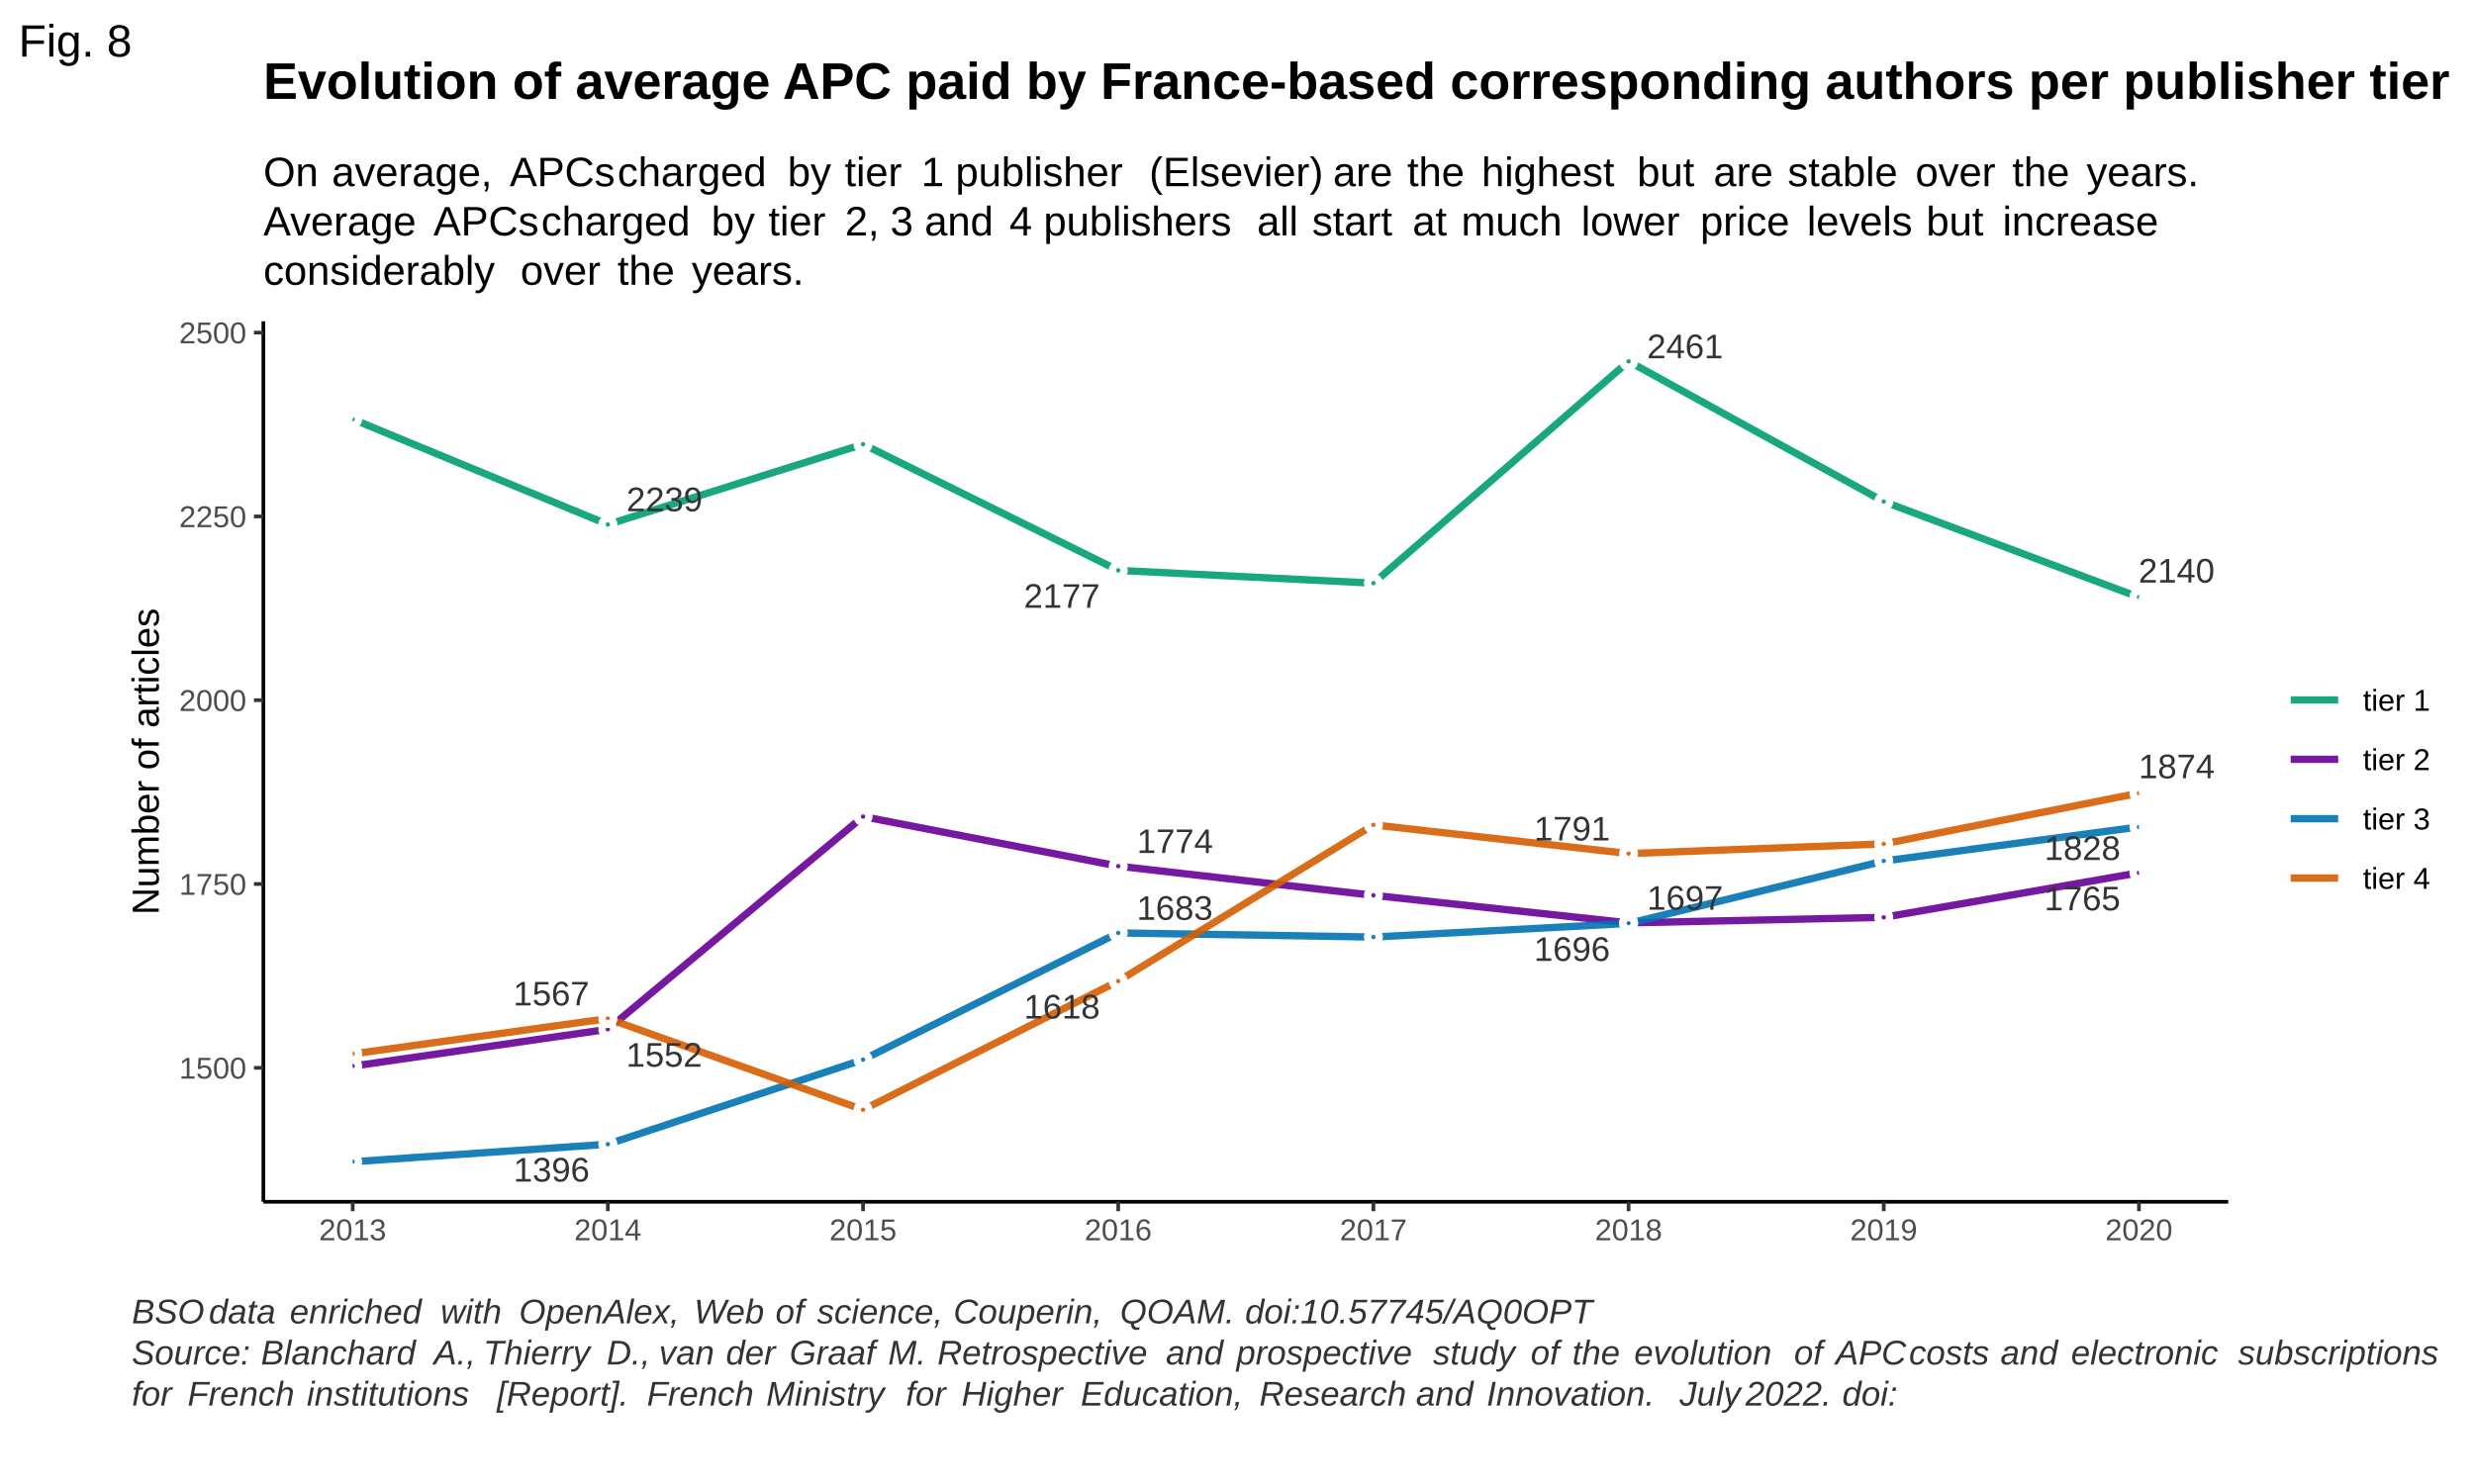
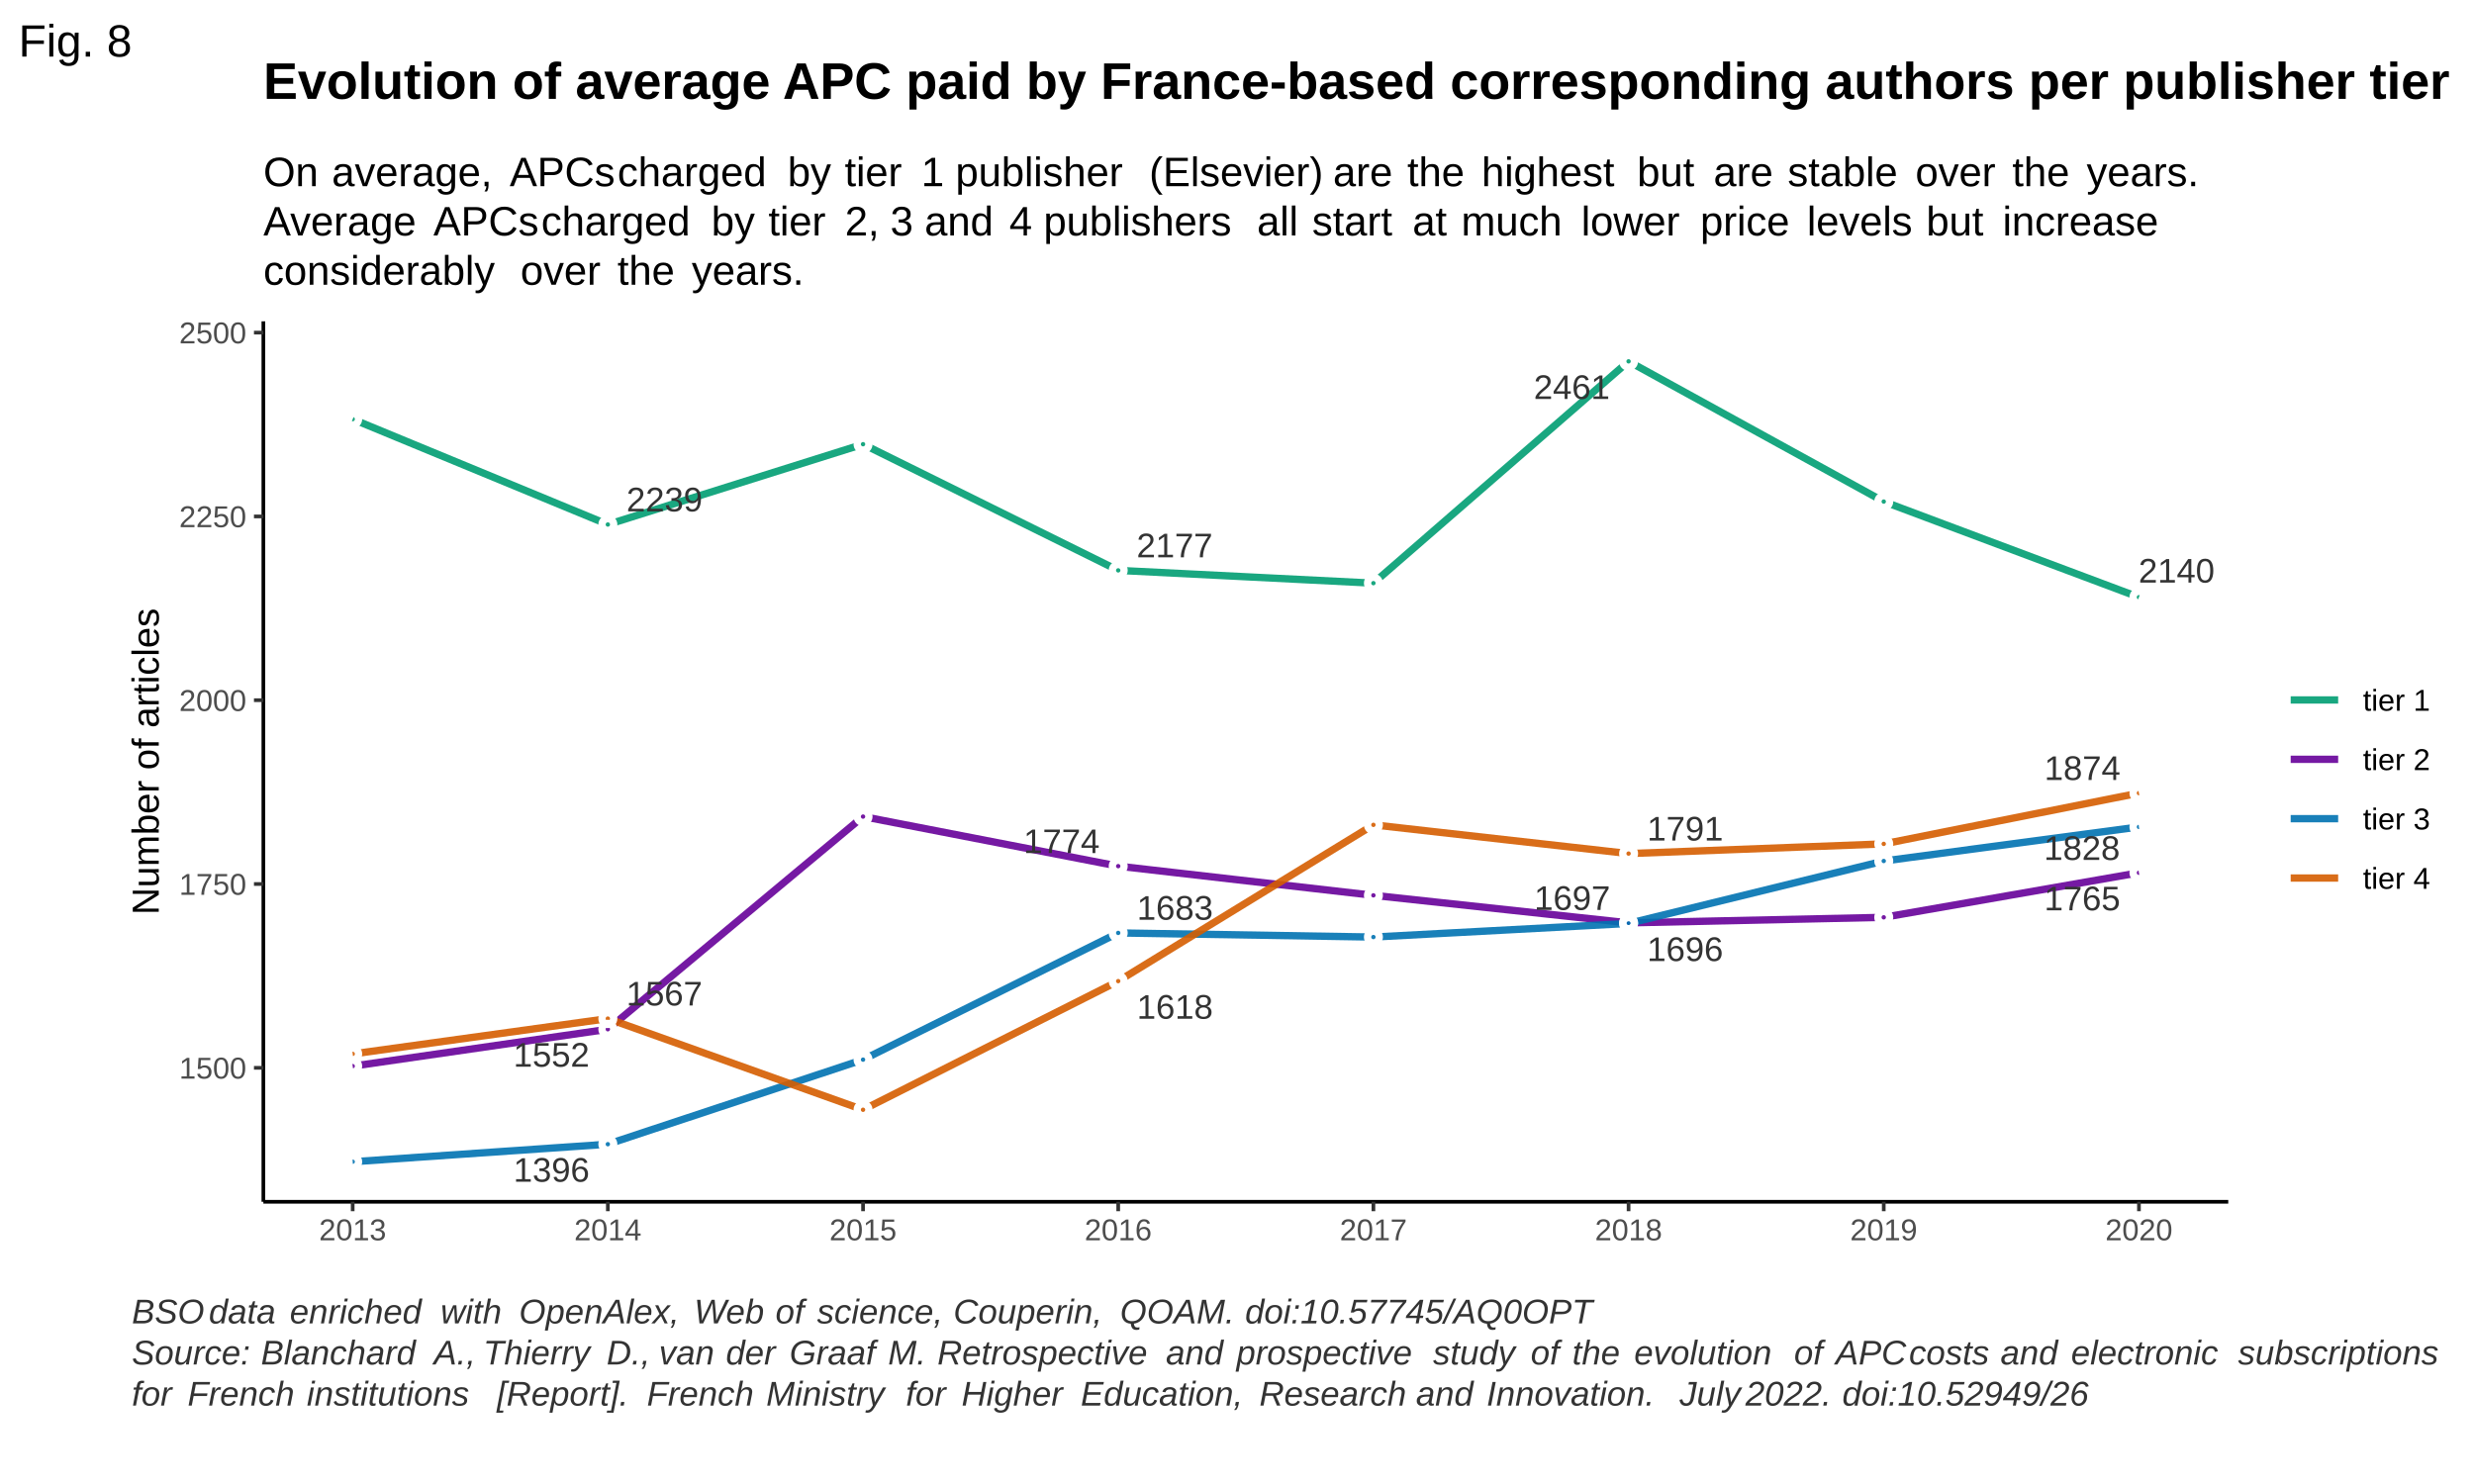
<svg xmlns="http://www.w3.org/2000/svg" class="svglite" width="720.00pt" height="432.00pt" viewBox="0 0 720.00 432.00">
  <defs>
    <style type="text/css">
    .svglite line, .svglite polyline, .svglite polygon, .svglite path, .svglite rect, .svglite circle {
      fill: none;
      stroke: #000000;
      stroke-linecap: round;
      stroke-linejoin: round;
      stroke-miterlimit: 10.00;
    }
    .svglite text {
      white-space: pre;
    }
  </style>
  </defs>
  <rect width="100%" height="100%" style="stroke: none; fill: #FFFFFF;" />
  <defs>
    <clipPath id="cpMC4wMHw3MjAuMDB8MC4wMHw0MzIuMDA=">
      <rect x="0.00" y="0.00" width="720.00" height="432.00" />
    </clipPath>
  </defs>
  <g clip-path="url(#cpMC4wMHw3MjAuMDB8MC4wMHw0MzIuMDA=)">
    <rect x="0" y="0.00" width="720.00" height="432.00" style="stroke-width: 1.07; stroke: #FFFFFF; fill: #FFFFFF;" />
  </g>
  <defs>
    <clipPath id="cpNzYuNjV8NjQ4LjQ4fDkzLjU0fDM0OS44NA==">
      <rect x="76.65" y="93.54" width="571.83" height="256.30" />
    </clipPath>
  </defs>
  <g clip-path="url(#cpNzYuNjV8NjQ4LjQ4fDkzLjU0fDM0OS44NA==)">
    <rect x="76.65" y="93.54" width="571.83" height="256.30" style="stroke-width: 1.07; stroke: none; fill: #FFFFFF;" />
    <polyline points="102.64,122.01 176.90,152.69 251.17,129.31 325.43,166.04 399.70,169.76 473.96,105.19 548.22,146.01 622.49,173.86 " style="stroke-width: 2.13; stroke: #009E73; stroke-opacity: 0.90; stroke-linecap: butt;" />
    <polyline points="102.64,310.36 176.90,299.62 251.17,237.71 325.43,252.14 399.70,260.64 473.96,268.65 548.22,267.04 622.49,254.06 " style="stroke-width: 2.13; stroke: #660099; stroke-opacity: 0.90; stroke-linecap: butt;" />
    <polyline points="102.64,338.19 176.90,333.08 251.17,308.47 325.43,271.58 399.70,272.78 473.96,268.82 548.22,250.64 622.49,240.72 " style="stroke-width: 2.13; stroke: #0072B2; stroke-opacity: 0.90; stroke-linecap: butt;" />
    <polyline points="102.64,306.80 176.90,296.52 251.17,323.06 325.43,285.61 399.70,240.12 473.96,248.48 548.22,245.66 622.49,230.87 " style="stroke-width: 2.13; stroke: #D55E00; stroke-opacity: 0.90; stroke-linecap: butt;" />
    <circle cx="102.64" cy="122.01" r="1.70" style="stroke-width: 2.13; stroke: #FFFFFF;" />
    <circle cx="102.64" cy="310.36" r="1.70" style="stroke-width: 2.13; stroke: #FFFFFF;" />
    <circle cx="102.64" cy="338.19" r="1.70" style="stroke-width: 2.13; stroke: #FFFFFF;" />
    <circle cx="102.64" cy="306.80" r="1.70" style="stroke-width: 2.13; stroke: #FFFFFF;" />
    <circle cx="176.90" cy="152.69" r="1.70" style="stroke-width: 2.13; stroke: #FFFFFF;" />
    <circle cx="176.90" cy="299.62" r="1.70" style="stroke-width: 2.13; stroke: #FFFFFF;" />
    <circle cx="176.90" cy="333.08" r="1.70" style="stroke-width: 2.13; stroke: #FFFFFF;" />
    <circle cx="176.90" cy="296.52" r="1.70" style="stroke-width: 2.13; stroke: #FFFFFF;" />
    <circle cx="251.17" cy="129.31" r="1.70" style="stroke-width: 2.13; stroke: #FFFFFF;" />
    <circle cx="251.17" cy="237.71" r="1.70" style="stroke-width: 2.13; stroke: #FFFFFF;" />
    <circle cx="251.17" cy="308.47" r="1.70" style="stroke-width: 2.13; stroke: #FFFFFF;" />
    <circle cx="251.17" cy="323.06" r="1.70" style="stroke-width: 2.13; stroke: #FFFFFF;" />
    <circle cx="325.43" cy="166.04" r="1.70" style="stroke-width: 2.13; stroke: #FFFFFF;" />
    <circle cx="325.43" cy="252.14" r="1.70" style="stroke-width: 2.13; stroke: #FFFFFF;" />
    <circle cx="325.43" cy="271.58" r="1.70" style="stroke-width: 2.13; stroke: #FFFFFF;" />
    <circle cx="325.43" cy="285.61" r="1.70" style="stroke-width: 2.13; stroke: #FFFFFF;" />
    <circle cx="399.70" cy="169.76" r="1.70" style="stroke-width: 2.13; stroke: #FFFFFF;" />
    <circle cx="399.70" cy="260.64" r="1.70" style="stroke-width: 2.13; stroke: #FFFFFF;" />
    <circle cx="399.70" cy="272.78" r="1.70" style="stroke-width: 2.13; stroke: #FFFFFF;" />
    <circle cx="399.70" cy="240.12" r="1.70" style="stroke-width: 2.13; stroke: #FFFFFF;" />
    <circle cx="473.96" cy="105.19" r="1.70" style="stroke-width: 2.13; stroke: #FFFFFF;" />
    <circle cx="473.96" cy="268.65" r="1.70" style="stroke-width: 2.13; stroke: #FFFFFF;" />
    <circle cx="473.96" cy="268.82" r="1.70" style="stroke-width: 2.13; stroke: #FFFFFF;" />
    <circle cx="473.96" cy="248.48" r="1.70" style="stroke-width: 2.13; stroke: #FFFFFF;" />
    <circle cx="548.22" cy="146.01" r="1.70" style="stroke-width: 2.13; stroke: #FFFFFF;" />
    <circle cx="548.22" cy="267.04" r="1.70" style="stroke-width: 2.13; stroke: #FFFFFF;" />
    <circle cx="548.22" cy="250.64" r="1.70" style="stroke-width: 2.13; stroke: #FFFFFF;" />
    <circle cx="548.22" cy="245.66" r="1.70" style="stroke-width: 2.13; stroke: #FFFFFF;" />
    <circle cx="622.49" cy="173.86" r="1.70" style="stroke-width: 2.13; stroke: #FFFFFF;" />
    <circle cx="622.49" cy="254.06" r="1.70" style="stroke-width: 2.13; stroke: #FFFFFF;" />
    <circle cx="622.49" cy="240.72" r="1.70" style="stroke-width: 2.13; stroke: #FFFFFF;" />
    <circle cx="622.49" cy="230.87" r="1.70" style="stroke-width: 2.13; stroke: #FFFFFF;" />
-     <text x="193.39" y="148.83" text-anchor="middle" style="font-size: 9.96px;fill: #333333; font-family: &quot;Arial&quot;;" textLength="22.78px" lengthAdjust="spacingAndGlyphs">2239</text>
-     <text x="193.29" y="310.52" text-anchor="middle" style="font-size: 9.96px;fill: #333333; font-family: &quot;Arial&quot;;" textLength="22.78px" lengthAdjust="spacingAndGlyphs">1552</text>
-     <text x="160.52" y="343.96" text-anchor="middle" style="font-size: 9.96px;fill: #333333; font-family: &quot;Arial&quot;;" textLength="22.78px" lengthAdjust="spacingAndGlyphs">1396</text>
-     <text x="160.45" y="292.69" text-anchor="middle" style="font-size: 9.96px;fill: #333333; font-family: &quot;Arial&quot;;" textLength="22.78px" lengthAdjust="spacingAndGlyphs">1567</text>
-     <text x="309.04" y="176.93" text-anchor="middle" style="font-size: 9.96px;fill: #333333; font-family: &quot;Arial&quot;;" textLength="22.78px" lengthAdjust="spacingAndGlyphs">2177</text>
-     <text x="341.96" y="248.32" text-anchor="middle" style="font-size: 9.96px;fill: #333333; font-family: &quot;Arial&quot;;" textLength="22.78px" lengthAdjust="spacingAndGlyphs">1774</text>
-     <text x="341.89" y="267.77" text-anchor="middle" style="font-size: 9.96px;fill: #333333; font-family: &quot;Arial&quot;;" textLength="22.78px" lengthAdjust="spacingAndGlyphs">1683</text>
-     <text x="309.05" y="296.50" text-anchor="middle" style="font-size: 9.96px;fill: #333333; font-family: &quot;Arial&quot;;" textLength="22.78px" lengthAdjust="spacingAndGlyphs">1618</text>
-     <text x="490.41" y="104.29" text-anchor="middle" style="font-size: 9.96px;fill: #333333; font-family: &quot;Arial&quot;;" textLength="22.78px" lengthAdjust="spacingAndGlyphs">2461</text>
-     <text x="490.41" y="264.83" text-anchor="middle" style="font-size: 9.96px;fill: #333333; font-family: &quot;Arial&quot;;" textLength="22.78px" lengthAdjust="spacingAndGlyphs">1697</text>
-     <text x="457.50" y="279.73" text-anchor="middle" style="font-size: 9.96px;fill: #333333; font-family: &quot;Arial&quot;;" textLength="22.78px" lengthAdjust="spacingAndGlyphs">1696</text>
-     <text x="457.51" y="244.67" text-anchor="middle" style="font-size: 9.96px;fill: #333333; font-family: &quot;Arial&quot;;" textLength="22.78px" lengthAdjust="spacingAndGlyphs">1791</text>
+     <text x="193.39" y="148.87" text-anchor="middle" style="font-size: 9.96px;fill: #333333; font-family: &quot;Arial&quot;;" textLength="22.78px" lengthAdjust="spacingAndGlyphs">2239</text>
+     <text x="160.49" y="310.52" text-anchor="middle" style="font-size: 9.96px;fill: #333333; font-family: &quot;Arial&quot;;" textLength="22.78px" lengthAdjust="spacingAndGlyphs">1552</text>
+     <text x="160.50" y="344.01" text-anchor="middle" style="font-size: 9.96px;fill: #333333; font-family: &quot;Arial&quot;;" textLength="22.78px" lengthAdjust="spacingAndGlyphs">1396</text>
+     <text x="193.35" y="292.70" text-anchor="middle" style="font-size: 9.96px;fill: #333333; font-family: &quot;Arial&quot;;" textLength="22.78px" lengthAdjust="spacingAndGlyphs">1567</text>
+     <text x="341.86" y="162.24" text-anchor="middle" style="font-size: 9.96px;fill: #333333; font-family: &quot;Arial&quot;;" textLength="22.78px" lengthAdjust="spacingAndGlyphs">2177</text>
+     <text x="308.96" y="248.34" text-anchor="middle" style="font-size: 9.96px;fill: #333333; font-family: &quot;Arial&quot;;" textLength="22.78px" lengthAdjust="spacingAndGlyphs">1774</text>
+     <text x="341.96" y="267.74" text-anchor="middle" style="font-size: 9.96px;fill: #333333; font-family: &quot;Arial&quot;;" textLength="22.78px" lengthAdjust="spacingAndGlyphs">1683</text>
+     <text x="341.94" y="296.56" text-anchor="middle" style="font-size: 9.96px;fill: #333333; font-family: &quot;Arial&quot;;" textLength="22.78px" lengthAdjust="spacingAndGlyphs">1618</text>
+     <text x="457.44" y="116.15" text-anchor="middle" style="font-size: 9.96px;fill: #333333; font-family: &quot;Arial&quot;;" textLength="22.78px" lengthAdjust="spacingAndGlyphs">2461</text>
+     <text x="457.57" y="264.88" text-anchor="middle" style="font-size: 9.96px;fill: #333333; font-family: &quot;Arial&quot;;" textLength="22.78px" lengthAdjust="spacingAndGlyphs">1697</text>
+     <text x="490.42" y="279.76" text-anchor="middle" style="font-size: 9.96px;fill: #333333; font-family: &quot;Arial&quot;;" textLength="22.78px" lengthAdjust="spacingAndGlyphs">1696</text>
+     <text x="490.43" y="244.68" text-anchor="middle" style="font-size: 9.96px;fill: #333333; font-family: &quot;Arial&quot;;" textLength="22.78px" lengthAdjust="spacingAndGlyphs">1791</text>
    <text x="633.45" y="169.59" text-anchor="middle" style="font-size: 9.96px;fill: #333333; font-family: &quot;Arial&quot;;" textLength="22.78px" lengthAdjust="spacingAndGlyphs">2140</text>
-     <text x="606.01" y="265.01" text-anchor="middle" style="font-size: 9.96px;fill: #333333; font-family: &quot;Arial&quot;;" textLength="22.78px" lengthAdjust="spacingAndGlyphs">1765</text>
-     <text x="606.04" y="250.35" text-anchor="middle" style="font-size: 9.96px;fill: #333333; font-family: &quot;Arial&quot;;" textLength="22.78px" lengthAdjust="spacingAndGlyphs">1828</text>
-     <text x="633.49" y="226.56" text-anchor="middle" style="font-size: 9.96px;fill: #333333; font-family: &quot;Arial&quot;;" textLength="22.78px" lengthAdjust="spacingAndGlyphs">1874</text>
+     <text x="605.99" y="265.00" text-anchor="middle" style="font-size: 9.96px;fill: #333333; font-family: &quot;Arial&quot;;" textLength="22.78px" lengthAdjust="spacingAndGlyphs">1765</text>
+     <text x="605.90" y="250.33" text-anchor="middle" style="font-size: 9.96px;fill: #333333; font-family: &quot;Arial&quot;;" textLength="22.78px" lengthAdjust="spacingAndGlyphs">1828</text>
+     <text x="606.03" y="227.05" text-anchor="middle" style="font-size: 9.96px;fill: #333333; font-family: &quot;Arial&quot;;" textLength="22.78px" lengthAdjust="spacingAndGlyphs">1874</text>
  </g>
  <g clip-path="url(#cpMC4wMHw3MjAuMDB8MC4wMHw0MzIuMDA=)">
    <polyline points="76.65,349.84 76.65,93.54 " style="stroke-width: 1.07; stroke-linecap: butt;" />
    <text x="71.72" y="313.99" text-anchor="end" style="font-size: 8.80px;fill: #4D4D4D; font-family: &quot;Arial&quot;;" textLength="20.13px" lengthAdjust="spacingAndGlyphs">1500</text>
    <text x="71.72" y="260.48" text-anchor="end" style="font-size: 8.80px;fill: #4D4D4D; font-family: &quot;Arial&quot;;" textLength="20.13px" lengthAdjust="spacingAndGlyphs">1750</text>
    <text x="71.72" y="206.98" text-anchor="end" style="font-size: 8.80px;fill: #4D4D4D; font-family: &quot;Arial&quot;;" textLength="20.13px" lengthAdjust="spacingAndGlyphs">2000</text>
    <text x="71.72" y="153.47" text-anchor="end" style="font-size: 8.80px;fill: #4D4D4D; font-family: &quot;Arial&quot;;" textLength="20.13px" lengthAdjust="spacingAndGlyphs">2250</text>
    <text x="71.72" y="99.96" text-anchor="end" style="font-size: 8.80px;fill: #4D4D4D; font-family: &quot;Arial&quot;;" textLength="20.13px" lengthAdjust="spacingAndGlyphs">2500</text>
    <polyline points="73.91,310.85 76.65,310.85 " style="stroke-width: 1.07; stroke: #333333; stroke-linecap: butt;" />
    <polyline points="73.91,257.34 76.65,257.34 " style="stroke-width: 1.07; stroke: #333333; stroke-linecap: butt;" />
    <polyline points="73.91,203.83 76.65,203.83 " style="stroke-width: 1.07; stroke: #333333; stroke-linecap: butt;" />
    <polyline points="73.91,150.33 76.65,150.33 " style="stroke-width: 1.07; stroke: #333333; stroke-linecap: butt;" />
    <polyline points="73.91,96.82 76.65,96.82 " style="stroke-width: 1.07; stroke: #333333; stroke-linecap: butt;" />
    <polyline points="76.65,349.84 648.48,349.84 " style="stroke-width: 1.07; stroke-linecap: butt;" />
    <polyline points="102.64,352.58 102.64,349.84 " style="stroke-width: 1.07; stroke: #333333; stroke-linecap: butt;" />
    <polyline points="176.90,352.58 176.90,349.84 " style="stroke-width: 1.07; stroke: #333333; stroke-linecap: butt;" />
    <polyline points="251.17,352.58 251.17,349.84 " style="stroke-width: 1.07; stroke: #333333; stroke-linecap: butt;" />
    <polyline points="325.43,352.58 325.43,349.84 " style="stroke-width: 1.07; stroke: #333333; stroke-linecap: butt;" />
    <polyline points="399.70,352.58 399.70,349.84 " style="stroke-width: 1.07; stroke: #333333; stroke-linecap: butt;" />
    <polyline points="473.96,352.58 473.96,349.84 " style="stroke-width: 1.07; stroke: #333333; stroke-linecap: butt;" />
    <polyline points="548.22,352.58 548.22,349.84 " style="stroke-width: 1.07; stroke: #333333; stroke-linecap: butt;" />
    <polyline points="622.49,352.58 622.49,349.84 " style="stroke-width: 1.07; stroke: #333333; stroke-linecap: butt;" />
    <text x="102.64" y="361.06" text-anchor="middle" style="font-size: 8.80px;fill: #4D4D4D; font-family: &quot;Arial&quot;;" textLength="20.13px" lengthAdjust="spacingAndGlyphs">2013</text>
    <text x="176.90" y="361.06" text-anchor="middle" style="font-size: 8.80px;fill: #4D4D4D; font-family: &quot;Arial&quot;;" textLength="20.13px" lengthAdjust="spacingAndGlyphs">2014</text>
    <text x="251.17" y="361.06" text-anchor="middle" style="font-size: 8.80px;fill: #4D4D4D; font-family: &quot;Arial&quot;;" textLength="20.13px" lengthAdjust="spacingAndGlyphs">2015</text>
    <text x="325.43" y="361.06" text-anchor="middle" style="font-size: 8.80px;fill: #4D4D4D; font-family: &quot;Arial&quot;;" textLength="20.13px" lengthAdjust="spacingAndGlyphs">2016</text>
    <text x="399.70" y="361.06" text-anchor="middle" style="font-size: 8.80px;fill: #4D4D4D; font-family: &quot;Arial&quot;;" textLength="20.13px" lengthAdjust="spacingAndGlyphs">2017</text>
    <text x="473.96" y="361.06" text-anchor="middle" style="font-size: 8.80px;fill: #4D4D4D; font-family: &quot;Arial&quot;;" textLength="20.13px" lengthAdjust="spacingAndGlyphs">2018</text>
    <text x="548.22" y="361.06" text-anchor="middle" style="font-size: 8.80px;fill: #4D4D4D; font-family: &quot;Arial&quot;;" textLength="20.13px" lengthAdjust="spacingAndGlyphs">2019</text>
    <text x="622.49" y="361.06" text-anchor="middle" style="font-size: 8.80px;fill: #4D4D4D; font-family: &quot;Arial&quot;;" textLength="20.13px" lengthAdjust="spacingAndGlyphs">2020</text>
    <text transform="translate(46.20,221.69) rotate(-90)" text-anchor="middle" style="font-size: 11.00px; font-family: &quot;Arial&quot;;" textLength="96.23px" lengthAdjust="spacingAndGlyphs">Number of articles</text>
    <rect x="659.44" y="173.66" width="55.08" height="96.06" style="stroke-width: 1.07; stroke: none; fill: #FFFFFF;" />
    <text x="664.92" y="188.32" style="font-size: 11.00px; font-family: &quot;Arial&quot;;" textLength="2.86px" lengthAdjust="spacingAndGlyphs"> </text>
    <line x1="666.65" y1="203.76" x2="680.47" y2="203.76" style="stroke-width: 2.13; stroke: #009E73; stroke-opacity: 0.90; stroke-linecap: butt;" />
    <line x1="666.65" y1="221.04" x2="680.47" y2="221.04" style="stroke-width: 2.13; stroke: #660099; stroke-opacity: 0.90; stroke-linecap: butt;" />
    <line x1="666.65" y1="238.32" x2="680.47" y2="238.32" style="stroke-width: 2.13; stroke: #0072B2; stroke-opacity: 0.90; stroke-linecap: butt;" />
    <line x1="666.65" y1="255.60" x2="680.47" y2="255.60" style="stroke-width: 2.13; stroke: #D55E00; stroke-opacity: 0.90; stroke-linecap: butt;" />
    <text x="687.68" y="206.90" style="font-size: 8.80px; font-family: &quot;Arial&quot;;" textLength="21.36px" lengthAdjust="spacingAndGlyphs">tier 1</text>
    <text x="687.68" y="224.18" style="font-size: 8.80px; font-family: &quot;Arial&quot;;" textLength="21.36px" lengthAdjust="spacingAndGlyphs">tier 2</text>
    <text x="687.68" y="241.46" style="font-size: 8.80px; font-family: &quot;Arial&quot;;" textLength="21.36px" lengthAdjust="spacingAndGlyphs">tier 3</text>
    <text x="687.68" y="258.74" style="font-size: 8.80px; font-family: &quot;Arial&quot;;" textLength="21.36px" lengthAdjust="spacingAndGlyphs">tier 4</text>
    <text x="76.65" y="54.20" style="font-size: 12.00px; font-family: &quot;Arial&quot;;" textLength="16.79px" lengthAdjust="spacingAndGlyphs">On</text>
    <text x="96.56" y="54.20" style="font-size: 12.00px; font-family: &quot;Arial&quot;;" textLength="48.65px" lengthAdjust="spacingAndGlyphs">average,</text>
    <text x="148.32" y="54.20" style="font-size: 12.00px; font-family: &quot;Arial&quot;;" textLength="28.25px" lengthAdjust="spacingAndGlyphs">APCs</text>
    <text x="179.69" y="54.20" style="font-size: 12.00px; font-family: &quot;Arial&quot;;" textLength="46.39px" lengthAdjust="spacingAndGlyphs">charged</text>
    <text x="229.20" y="54.20" style="font-size: 12.00px; font-family: &quot;Arial&quot;;" textLength="13.50px" lengthAdjust="spacingAndGlyphs">by</text>
    <text x="245.82" y="54.20" style="font-size: 12.00px; font-family: &quot;Arial&quot;;" textLength="19.15px" lengthAdjust="spacingAndGlyphs">tier</text>
    <text x="268.09" y="54.20" style="font-size: 12.00px; font-family: &quot;Arial&quot;;" textLength="6.86px" lengthAdjust="spacingAndGlyphs">1</text>
    <text x="278.07" y="54.20" style="font-size: 12.00px; font-family: &quot;Arial&quot;;" textLength="53.25px" lengthAdjust="spacingAndGlyphs">publisher</text>
    <text x="334.44" y="54.20" style="font-size: 12.00px; font-family: &quot;Arial&quot;;" textLength="50.40px" lengthAdjust="spacingAndGlyphs">(Elsevier)</text>
    <text x="387.95" y="54.20" style="font-size: 12.00px; font-family: &quot;Arial&quot;;" textLength="18.45px" lengthAdjust="spacingAndGlyphs">are</text>
    <text x="409.53" y="54.20" style="font-size: 12.00px; font-family: &quot;Arial&quot;;" textLength="18.52px" lengthAdjust="spacingAndGlyphs">the</text>
    <text x="431.16" y="54.20" style="font-size: 12.00px; font-family: &quot;Arial&quot;;" textLength="42.16px" lengthAdjust="spacingAndGlyphs">highest</text>
    <text x="476.43" y="54.20" style="font-size: 12.00px; font-family: &quot;Arial&quot;;" textLength="19.13px" lengthAdjust="spacingAndGlyphs">but</text>
    <text x="498.68" y="54.20" style="font-size: 12.00px; font-family: &quot;Arial&quot;;" textLength="18.45px" lengthAdjust="spacingAndGlyphs">are</text>
    <text x="520.25" y="54.20" style="font-size: 12.00px; font-family: &quot;Arial&quot;;" textLength="34.06px" lengthAdjust="spacingAndGlyphs">stable</text>
    <text x="557.43" y="54.20" style="font-size: 12.00px; font-family: &quot;Arial&quot;;" textLength="25.08px" lengthAdjust="spacingAndGlyphs">over</text>
    <text x="585.62" y="54.20" style="font-size: 12.00px; font-family: &quot;Arial&quot;;" textLength="18.52px" lengthAdjust="spacingAndGlyphs">the</text>
    <text x="607.26" y="54.20" style="font-size: 12.00px; font-family: &quot;Arial&quot;;" textLength="33.54px" lengthAdjust="spacingAndGlyphs">years.</text>
    <text x="76.65" y="68.54" style="font-size: 12.00px; font-family: &quot;Arial&quot;;" textLength="46.37px" lengthAdjust="spacingAndGlyphs">Average</text>
    <text x="126.13" y="68.54" style="font-size: 12.00px; font-family: &quot;Arial&quot;;" textLength="28.25px" lengthAdjust="spacingAndGlyphs">APCs</text>
    <text x="157.50" y="68.54" style="font-size: 12.00px; font-family: &quot;Arial&quot;;" textLength="46.39px" lengthAdjust="spacingAndGlyphs">charged</text>
    <text x="207.01" y="68.54" style="font-size: 12.00px; font-family: &quot;Arial&quot;;" textLength="13.50px" lengthAdjust="spacingAndGlyphs">by</text>
    <text x="223.63" y="68.54" style="font-size: 12.00px; font-family: &quot;Arial&quot;;" textLength="19.15px" lengthAdjust="spacingAndGlyphs">tier</text>
    <text x="245.90" y="68.54" style="font-size: 12.00px; font-family: &quot;Arial&quot;;" textLength="10.08px" lengthAdjust="spacingAndGlyphs">2,</text>
    <text x="259.10" y="68.54" style="font-size: 12.00px; font-family: &quot;Arial&quot;;" textLength="6.86px" lengthAdjust="spacingAndGlyphs">3</text>
    <text x="269.07" y="68.54" style="font-size: 12.00px; font-family: &quot;Arial&quot;;" textLength="21.53px" lengthAdjust="spacingAndGlyphs">and</text>
    <text x="293.72" y="68.54" style="font-size: 12.00px; font-family: &quot;Arial&quot;;" textLength="6.86px" lengthAdjust="spacingAndGlyphs">4</text>
    <text x="303.70" y="68.54" style="font-size: 12.00px; font-family: &quot;Arial&quot;;" textLength="59.00px" lengthAdjust="spacingAndGlyphs">publishers</text>
    <text x="365.81" y="68.54" style="font-size: 12.00px; font-family: &quot;Arial&quot;;" textLength="12.92px" lengthAdjust="spacingAndGlyphs">all</text>
    <text x="381.86" y="68.54" style="font-size: 12.00px; font-family: &quot;Arial&quot;;" textLength="26.10px" lengthAdjust="spacingAndGlyphs">start</text>
    <text x="411.07" y="68.54" style="font-size: 12.00px; font-family: &quot;Arial&quot;;" textLength="11.07px" lengthAdjust="spacingAndGlyphs">at</text>
    <text x="425.26" y="68.54" style="font-size: 12.00px; font-family: &quot;Arial&quot;;" textLength="31.81px" lengthAdjust="spacingAndGlyphs">much</text>
    <text x="460.18" y="68.54" style="font-size: 12.00px; font-family: &quot;Arial&quot;;" textLength="31.51px" lengthAdjust="spacingAndGlyphs">lower</text>
    <text x="494.81" y="68.54" style="font-size: 12.00px; font-family: &quot;Arial&quot;;" textLength="27.96px" lengthAdjust="spacingAndGlyphs">price</text>
    <text x="525.88" y="68.54" style="font-size: 12.00px; font-family: &quot;Arial&quot;;" textLength="31.57px" lengthAdjust="spacingAndGlyphs">levels</text>
    <text x="560.57" y="68.54" style="font-size: 12.00px; font-family: &quot;Arial&quot;;" textLength="19.13px" lengthAdjust="spacingAndGlyphs">but</text>
    <text x="582.82" y="68.54" style="font-size: 12.00px; font-family: &quot;Arial&quot;;" textLength="47.24px" lengthAdjust="spacingAndGlyphs">increase</text>
    <text x="76.65" y="82.89" style="font-size: 12.00px; font-family: &quot;Arial&quot;;" textLength="71.70px" lengthAdjust="spacingAndGlyphs">considerably</text>
    <text x="151.47" y="82.89" style="font-size: 12.00px; font-family: &quot;Arial&quot;;" textLength="25.08px" lengthAdjust="spacingAndGlyphs">over</text>
    <text x="179.67" y="82.89" style="font-size: 12.00px; font-family: &quot;Arial&quot;;" textLength="18.52px" lengthAdjust="spacingAndGlyphs">the</text>
    <text x="201.30" y="82.89" style="font-size: 12.00px; font-family: &quot;Arial&quot;;" textLength="33.54px" lengthAdjust="spacingAndGlyphs">years.</text>
    <text x="76.65" y="28.78" style="font-size: 15.00px; font-weight: bold; font-family: &quot;Arial&quot;;" textLength="660.02px" lengthAdjust="spacingAndGlyphs">Evolution of average APC paid by France-based corresponding authors per publisher tier</text>
    <text x="38.35" y="385.26" style="font-size: 10.00px; font-style: italic;fill: #333333; font-family: &quot;Arial&quot;;" textLength="18.25px" lengthAdjust="spacingAndGlyphs">BSO</text>
    <text x="60.75" y="385.26" style="font-size: 10.00px; font-style: italic;fill: #333333; font-family: &quot;Arial&quot;;" textLength="20.47px" lengthAdjust="spacingAndGlyphs">data</text>
    <text x="84.33" y="385.26" style="font-size: 10.00px; font-style: italic;fill: #333333; font-family: &quot;Arial&quot;;" textLength="38.43px" lengthAdjust="spacingAndGlyphs">enriched</text>
    <text x="128.22" y="385.26" style="font-size: 10.00px; font-style: italic;fill: #333333; font-family: &quot;Arial&quot;;" textLength="18.91px" lengthAdjust="spacingAndGlyphs">with</text>
    <text x="151.04" y="385.26" style="font-size: 10.00px; font-style: italic;fill: #333333; font-family: &quot;Arial&quot;;" textLength="44.36px" lengthAdjust="spacingAndGlyphs">OpenAlex,</text>
    <text x="202.00" y="385.26" style="font-size: 10.00px; font-style: italic;fill: #333333; font-family: &quot;Arial&quot;;" textLength="19.34px" lengthAdjust="spacingAndGlyphs">Web</text>
    <text x="225.68" y="385.26" style="font-size: 10.00px; font-style: italic;fill: #333333; font-family: &quot;Arial&quot;;" textLength="8.81px" lengthAdjust="spacingAndGlyphs">of</text>
    <text x="237.77" y="385.26" style="font-size: 10.00px; font-style: italic;fill: #333333; font-family: &quot;Arial&quot;;" textLength="34.29px" lengthAdjust="spacingAndGlyphs">science,</text>
    <text x="277.47" y="385.26" style="font-size: 10.00px; font-style: italic;fill: #333333; font-family: &quot;Arial&quot;;" textLength="42.98px" lengthAdjust="spacingAndGlyphs">Couperin,</text>
    <text x="325.97" y="385.26" style="font-size: 10.00px; font-style: italic;fill: #333333; font-family: &quot;Arial&quot;;" textLength="31.01px" lengthAdjust="spacingAndGlyphs">QOAM.</text>
    <text x="362.34" y="385.26" style="font-size: 10.00px; font-style: italic;fill: #333333; font-family: &quot;Arial&quot;;" textLength="97.47px" lengthAdjust="spacingAndGlyphs">doi:10.57745/AQ0OPT</text>
    <text x="38.35" y="397.22" style="font-size: 10.00px; font-style: italic;fill: #333333; font-family: &quot;Arial&quot;;" textLength="32.53px" lengthAdjust="spacingAndGlyphs">Source:</text>
    <text x="75.92" y="397.22" style="font-size: 10.00px; font-style: italic;fill: #333333; font-family: &quot;Arial&quot;;" textLength="45.81px" lengthAdjust="spacingAndGlyphs">Blanchard</text>
    <text x="126.25" y="397.22" style="font-size: 10.00px; font-style: italic;fill: #333333; font-family: &quot;Arial&quot;;" textLength="10.75px" lengthAdjust="spacingAndGlyphs">A.,</text>
    <text x="140.60" y="397.22" style="font-size: 10.00px; font-style: italic;fill: #333333; font-family: &quot;Arial&quot;;" textLength="31.00px" lengthAdjust="spacingAndGlyphs">Thierry</text>
    <text x="176.52" y="397.22" style="font-size: 10.00px; font-style: italic;fill: #333333; font-family: &quot;Arial&quot;;" textLength="11.79px" lengthAdjust="spacingAndGlyphs">D.,</text>
    <text x="191.77" y="397.22" style="font-size: 10.00px; font-style: italic;fill: #333333; font-family: &quot;Arial&quot;;" textLength="16.14px" lengthAdjust="spacingAndGlyphs">van</text>
    <text x="211.24" y="397.22" style="font-size: 10.00px; font-style: italic;fill: #333333; font-family: &quot;Arial&quot;;" textLength="14.76px" lengthAdjust="spacingAndGlyphs">der</text>
    <text x="229.76" y="397.22" style="font-size: 10.00px; font-style: italic;fill: #333333; font-family: &quot;Arial&quot;;" textLength="25.31px" lengthAdjust="spacingAndGlyphs">Graaf</text>
    <text x="258.43" y="397.22" style="font-size: 10.00px; font-style: italic;fill: #333333; font-family: &quot;Arial&quot;;" textLength="10.97px" lengthAdjust="spacingAndGlyphs">M.</text>
    <text x="272.78" y="397.22" style="font-size: 10.00px; font-style: italic;fill: #333333; font-family: &quot;Arial&quot;;" textLength="58.84px" lengthAdjust="spacingAndGlyphs">Retrospective</text>
    <text x="339.31" y="397.22" style="font-size: 10.00px; font-style: italic;fill: #333333; font-family: &quot;Arial&quot;;" textLength="17.26px" lengthAdjust="spacingAndGlyphs">and</text>
    <text x="359.84" y="397.22" style="font-size: 10.00px; font-style: italic;fill: #333333; font-family: &quot;Arial&quot;;" textLength="50.59px" lengthAdjust="spacingAndGlyphs">prospective</text>
    <text x="417.05" y="397.22" style="font-size: 10.00px; font-style: italic;fill: #333333; font-family: &quot;Arial&quot;;" textLength="23.89px" lengthAdjust="spacingAndGlyphs">study</text>
    <text x="445.47" y="397.22" style="font-size: 10.00px; font-style: italic;fill: #333333; font-family: &quot;Arial&quot;;" textLength="8.81px" lengthAdjust="spacingAndGlyphs">of</text>
    <text x="457.56" y="397.22" style="font-size: 10.00px; font-style: italic;fill: #333333; font-family: &quot;Arial&quot;;" textLength="14.10px" lengthAdjust="spacingAndGlyphs">the</text>
    <text x="475.58" y="397.22" style="font-size: 10.00px; font-style: italic;fill: #333333; font-family: &quot;Arial&quot;;" textLength="40.98px" lengthAdjust="spacingAndGlyphs">evolution</text>
    <text x="522.12" y="397.22" style="font-size: 10.00px; font-style: italic;fill: #333333; font-family: &quot;Arial&quot;;" textLength="8.81px" lengthAdjust="spacingAndGlyphs">of</text>
    <text x="534.20" y="397.22" style="font-size: 10.00px; font-style: italic;fill: #333333; font-family: &quot;Arial&quot;;" textLength="17.16px" lengthAdjust="spacingAndGlyphs">APC</text>
    <text x="555.57" y="397.22" style="font-size: 10.00px; font-style: italic;fill: #333333; font-family: &quot;Arial&quot;;" textLength="22.12px" lengthAdjust="spacingAndGlyphs">costs</text>
    <text x="582.20" y="397.22" style="font-size: 10.00px; font-style: italic;fill: #333333; font-family: &quot;Arial&quot;;" textLength="17.26px" lengthAdjust="spacingAndGlyphs">and</text>
    <text x="602.73" y="397.22" style="font-size: 10.00px; font-style: italic;fill: #333333; font-family: &quot;Arial&quot;;" textLength="42.91px" lengthAdjust="spacingAndGlyphs">electronic</text>
    <text x="651.33" y="397.22" style="font-size: 10.00px; font-style: italic;fill: #333333; font-family: &quot;Arial&quot;;" textLength="58.73px" lengthAdjust="spacingAndGlyphs">subscriptions</text>
    <text x="38.35" y="409.17" style="font-size: 10.00px; font-style: italic;fill: #333333; font-family: &quot;Arial&quot;;" textLength="12.79px" lengthAdjust="spacingAndGlyphs">for</text>
    <text x="54.57" y="409.17" style="font-size: 10.00px; font-style: italic;fill: #333333; font-family: &quot;Arial&quot;;" textLength="29.85px" lengthAdjust="spacingAndGlyphs">French</text>
    <text x="89.29" y="409.17" style="font-size: 10.00px; font-style: italic;fill: #333333; font-family: &quot;Arial&quot;;" textLength="49.33px" lengthAdjust="spacingAndGlyphs">institutions</text>
    <text x="144.60" y="409.17" style="font-size: 10.00px; font-style: italic;fill: #333333; font-family: &quot;Arial&quot;;" textLength="37.81px" lengthAdjust="spacingAndGlyphs">[Report].</text>
    <text x="188.25" y="409.17" style="font-size: 10.00px; font-style: italic;fill: #333333; font-family: &quot;Arial&quot;;" textLength="29.85px" lengthAdjust="spacingAndGlyphs">French</text>
    <text x="222.97" y="409.17" style="font-size: 10.00px; font-style: italic;fill: #333333; font-family: &quot;Arial&quot;;" textLength="35.65px" lengthAdjust="spacingAndGlyphs">Ministry</text>
    <text x="263.60" y="409.17" style="font-size: 10.00px; font-style: italic;fill: #333333; font-family: &quot;Arial&quot;;" textLength="12.79px" lengthAdjust="spacingAndGlyphs">for</text>
    <text x="279.82" y="409.17" style="font-size: 10.00px; font-style: italic;fill: #333333; font-family: &quot;Arial&quot;;" textLength="29.92px" lengthAdjust="spacingAndGlyphs">Higher</text>
    <text x="314.50" y="409.17" style="font-size: 10.00px; font-style: italic;fill: #333333; font-family: &quot;Arial&quot;;" textLength="46.81px" lengthAdjust="spacingAndGlyphs">Education,</text>
    <text x="366.49" y="409.17" style="font-size: 10.00px; font-style: italic;fill: #333333; font-family: &quot;Arial&quot;;" textLength="40.01px" lengthAdjust="spacingAndGlyphs">Research</text>
    <text x="412.09" y="409.17" style="font-size: 10.00px; font-style: italic;fill: #333333; font-family: &quot;Arial&quot;;" textLength="17.26px" lengthAdjust="spacingAndGlyphs">and</text>
    <text x="432.63" y="409.17" style="font-size: 10.00px; font-style: italic;fill: #333333; font-family: &quot;Arial&quot;;" textLength="50.68px" lengthAdjust="spacingAndGlyphs">Innovation.</text>
    <text x="488.80" y="409.17" style="font-size: 10.00px; font-style: italic;fill: #333333; font-family: &quot;Arial&quot;;" textLength="15.77px" lengthAdjust="spacingAndGlyphs">July</text>
    <text x="507.98" y="409.17" style="font-size: 10.00px; font-style: italic;fill: #333333; font-family: &quot;Arial&quot;;" textLength="24.60px" lengthAdjust="spacingAndGlyphs">2022.</text>
-     <text x="536.13" y="409.17" style="font-size: 10.00px; font-style: italic;fill: #333333; font-family: &quot;Arial&quot;;" textLength="16.56px" lengthAdjust="spacingAndGlyphs">doi:</text>
+     <text x="536.13" y="409.17" style="font-size: 10.00px; font-style: italic;fill: #333333; font-family: &quot;Arial&quot;;" textLength="72.25px" lengthAdjust="spacingAndGlyphs">doi:10.52949/26</text>
    <text x="21.91" y="16.48" text-anchor="middle" style="font-size: 13.20px; font-family: &quot;Arial&quot;;" textLength="32.87px" lengthAdjust="spacingAndGlyphs">Fig. 8</text>
  </g>
</svg>
